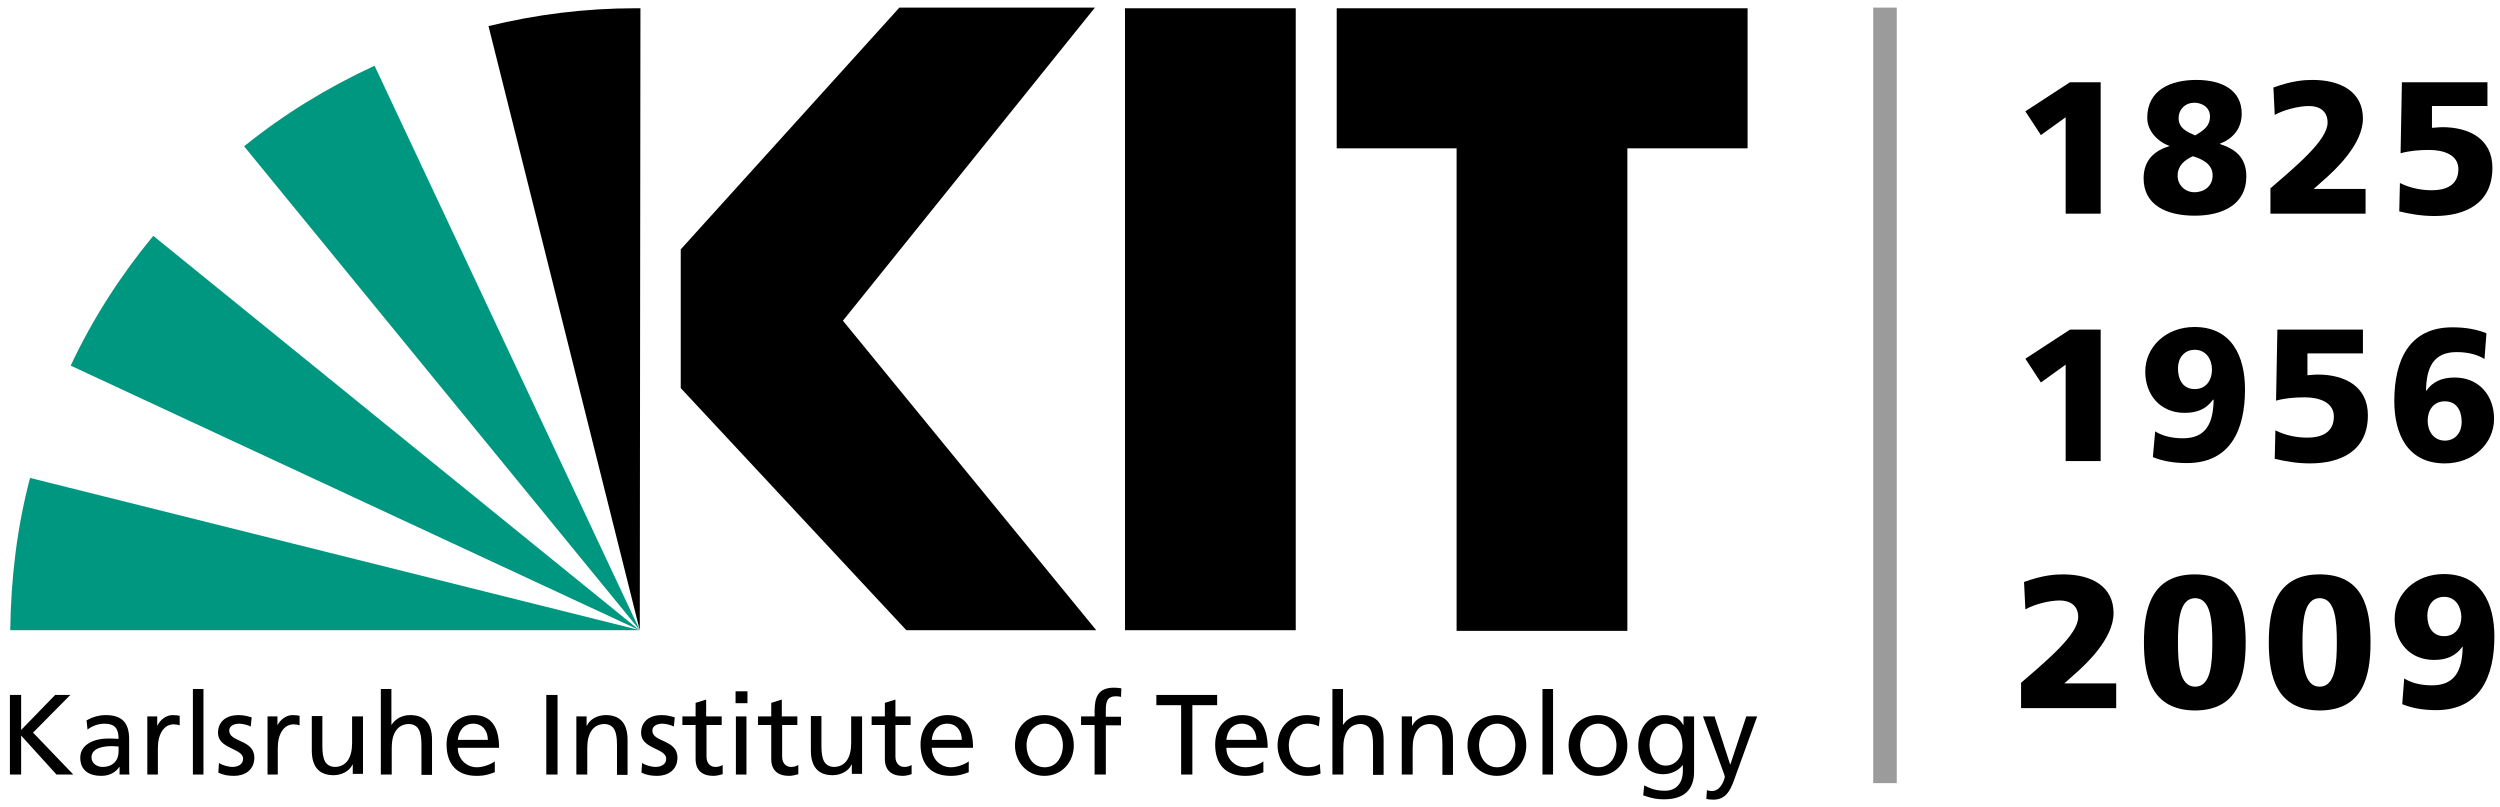
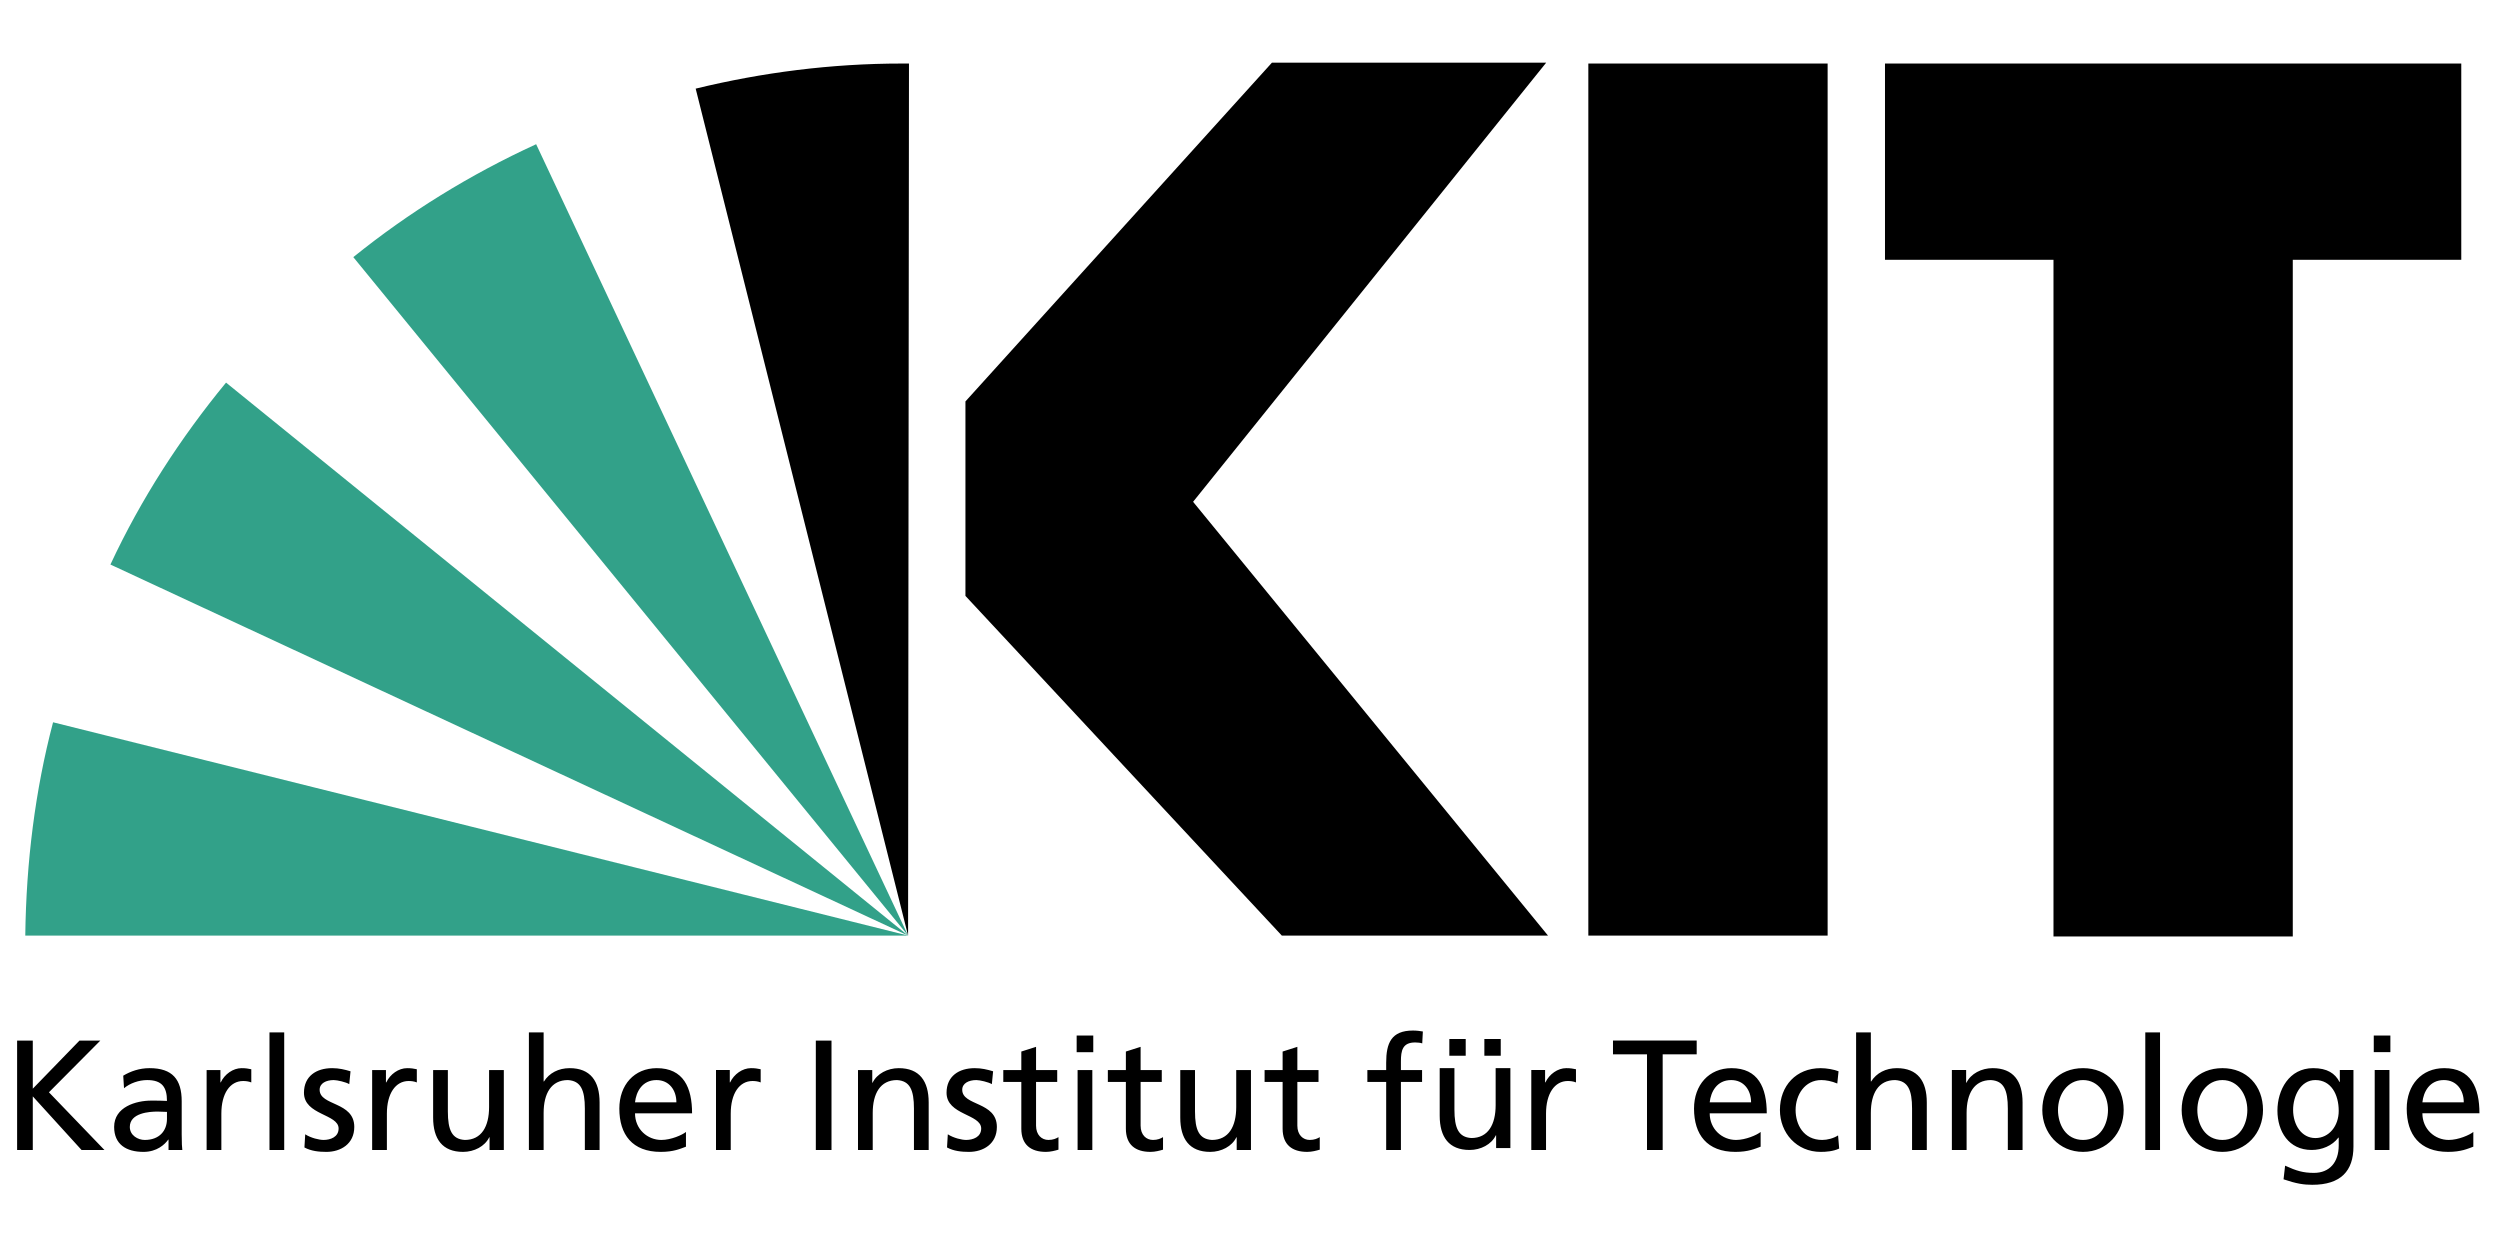
- <svg xmlns="http://www.w3.org/2000/svg" version="1.1" id="Ebene_1" x="0px" y="0px" viewBox="0 0 756.9 244.1" style="enable-background:new 0 0 756.9 244.1;" xml:space="preserve">
-   <style type="text/css">
- 	.st0{fill-rule:evenodd;clip-rule:evenodd;}
- 	.st1{fill-rule:evenodd;clip-rule:evenodd;fill:#009781;}
- 	.st2{fill:none;stroke:#9B9B9B;stroke-width:7.125;}
- </style>
-   <g>
-     <path class="st0" d="M331.9,190.8h-57.5l-68.3-73.3v-42l66.2-73.2h59.2l-76.3,94.8L331.9,190.8L331.9,190.8L331.9,190.8z    M392.3,190.8h-51.7V2.5h51.7V190.8L392.3,190.8L392.3,190.8z M529.1,2.5H404.7v42.4H441V191h51.7V44.9h36.4V2.5L529.1,2.5   L529.1,2.5z" />
-     <polygon class="st0" points="193.7,190.8 193.7,190.8 193.7,190.8 193.7,190.8 193.7,190.8  " />
-     <polygon class="st0" points="193.7,190.8 193.7,190.8 193.7,190.8 193.7,190.8 193.7,190.8  " />
-     <path class="st1" d="M46.4,71.4c-9.9,12-18.4,25.2-25,39.3l172.2,80.1L46.4,71.4L46.4,71.4L46.4,71.4z" />
-     <path class="st1" d="M193.7,190.8L113.4,19.9c-14.3,6.6-27.5,14.7-39.5,24.4L193.7,190.8L193.7,190.8L193.7,190.8L193.7,190.8z" />
-     <path class="st0" d="M193.7,190.8l0.2-188.3c-0.6,0-1,0-1.5,0c-15.3,0-30.2,1.9-44.5,5.4L193.7,190.8L193.7,190.8L193.7,190.8   L193.7,190.8z" />
-     <polygon class="st0" points="193.7,190.8 193.7,190.8 193.7,190.8 193.7,190.8 193.7,190.8 193.7,190.8  " />
-     <polygon class="st0" points="193.7,190.8 193.7,190.8 193.7,190.8 193.7,190.8 193.7,190.8 193.7,190.8  " />
-     <path class="st1" d="M9.1,144.7c-3.9,14.7-5.8,30.2-6,46.1h190.6L9.1,144.7L9.1,144.7L9.1,144.7z" />
-     <polygon points="3,234.5 6.4,234.5 6.4,222.7 17.1,234.5 22.2,234.5 10,221.8 21.3,210.4 16.7,210.4 6.4,221 6.4,210.4 3,210.4    3,234.5 3,234.5  " />
-     <path d="M35.9,227.6c0,2.6-1.7,4.6-4.9,4.6c-1.5,0-3.3-1-3.3-2.9c0-3.1,4.3-3.4,6.1-3.4c0.7,0,1.4,0.1,2.1,0.1V227.6L35.9,227.6   L35.9,227.6z M26.5,220.9c1.3-1.1,3.3-1.8,5.1-1.8c3.2,0,4.3,1.5,4.3,4.6c-1.3-0.1-2.2-0.1-3.4-0.1c-3.3,0-8.2,1.4-8.2,5.8   c0,3.8,2.6,5.5,6.4,5.5c3,0,4.7-1.6,5.4-2.7h0.1v2.3h3c-0.1-0.5-0.1-1.4-0.1-3.4v-7.3c0-4.8-2-7.3-7.1-7.3c-2.2,0-4.2,0.7-5.8,1.6   L26.5,220.9L26.5,220.9L26.5,220.9z" />
-     <path d="M44.6,234.5h3.2v-8c0-4.4,1.9-7.2,4.8-7.2c0.6,0,1.2,0.1,1.8,0.3v-2.9c-0.7-0.1-1.2-0.2-2.1-0.2c-1.9,0-3.7,1.3-4.6,3.1   h-0.1v-2.7h-3V234.5L44.6,234.5L44.6,234.5z" />
-     <polygon points="58.4,234.5 61.6,234.5 61.6,208.6 58.4,208.6 58.4,234.5 58.4,234.5  " />
-     <path d="M66.1,233.9c1.5,0.8,3.2,1,4.8,1c3.1,0,6.1-1.7,6.1-5.5c0-5.6-7.6-4.6-7.6-8.2c0-1.4,1.4-2.1,3.1-2.1   c0.8,0,2.7,0.4,3.4,0.9l0.3-2.8c-1.3-0.4-2.5-0.7-4-0.7c-3.5,0-6.2,1.8-6.2,5.4c0,4.9,7.6,4.6,7.6,7.8c0,1.9-1.8,2.5-3.3,2.5   c-0.9,0-2.8-0.4-4-1.2L66.1,233.9L66.1,233.9L66.1,233.9z" />
-     <path d="M80.9,234.5h3.2v-8c0-4.4,1.9-7.2,4.8-7.2c0.6,0,1.2,0.1,1.8,0.3v-2.9c-0.7-0.1-1.2-0.2-2.1-0.2c-1.9,0-3.7,1.3-4.6,3.1H84   v-2.7h-3V234.5L80.9,234.5L80.9,234.5z" />
-     <path d="M109.8,216.9h-3.2v8.1c0,4.3-1.7,7.2-5.3,7.2c-2.8-0.2-3.7-2.2-3.7-6.3v-9.1h-3.2v10.4c0,4.7,2,7.5,6.6,7.5   c2.4,0,4.8-1.2,5.7-3.2h0.1v2.8h3.1V216.9L109.8,216.9L109.8,216.9z" />
-     <path d="M115.4,234.5h3.2v-8.1c0-4.3,1.7-7.2,5.3-7.2c2.8,0.2,3.7,2.2,3.7,6.3v9.1h3.2V224c0-4.7-2-7.5-6.6-7.5   c-2.4,0-4.5,1.1-5.6,2.9h-0.1v-10.8h-3.2V234.5L115.4,234.5L115.4,234.5z" />
-     <path d="M138.6,224c0.2-2.3,1.5-4.9,4.7-4.9c2.8,0,4.4,2.2,4.4,4.9H138.6L138.6,224L138.6,224z M149.8,230.5   c-0.8,0.7-3.3,1.8-5.4,1.8c-3.1,0-5.8-2.4-5.8-5.9h12.5c0-5.6-1.9-9.9-7.7-9.9c-5,0-8.2,3.7-8.2,8.9c0,5.7,2.9,9.5,9.1,9.5   c2.9,0,4.3-0.7,5.5-1.1V230.5L149.8,230.5L149.8,230.5z" />
-     <polygon points="165.4,234.5 168.8,234.5 168.8,210.4 165.4,210.4 165.4,234.5 165.4,234.5  " />
-     <path d="M174.6,234.5h3.2v-8.1c0-4.3,1.7-7.2,5.3-7.2c2.8,0.2,3.7,2.2,3.7,6.3v9.1h3.2V224c0-4.7-2-7.5-6.6-7.5   c-2.4,0-4.8,1.2-5.7,3.2h-0.1v-2.8h-3.1V234.5L174.6,234.5L174.6,234.5z" />
-     <path d="M194.2,233.9c1.5,0.8,3.2,1,4.8,1c3.1,0,6.1-1.7,6.1-5.5c0-5.6-7.6-4.6-7.6-8.2c0-1.4,1.4-2.1,3.1-2.1   c0.8,0,2.7,0.4,3.4,0.9l0.3-2.8c-1.3-0.4-2.5-0.7-4-0.7c-3.5,0-6.2,1.8-6.2,5.4c0,4.9,7.6,4.6,7.6,7.8c0,1.9-1.8,2.5-3.3,2.5   c-0.9,0-2.8-0.4-4-1.2L194.2,233.9L194.2,233.9L194.2,233.9z" />
-     <path d="M218.4,216.9h-4.6v-5.1l-3.2,1v4.1h-4v2.6h4v10.3c0,3.5,2.1,5.1,5.4,5.1c1,0,2-0.3,2.8-0.5v-2.8c-0.5,0.3-1.2,0.6-2.2,0.6   c-1.5,0-2.7-1.1-2.7-3.1v-9.6h4.6V216.9L218.4,216.9L218.4,216.9z" />
-     <path d="M226.3,209.3h-3.6v3.6h3.6V209.3L226.3,209.3L226.3,209.3z M222.8,234.5h3.2v-17.6h-3.2V234.5L222.8,234.5L222.8,234.5z" />
-     <path d="M241.3,216.9h-4.6v-5.1l-3.2,1v4.1h-4v2.6h4v10.3c0,3.5,2.1,5.1,5.4,5.1c1,0,2-0.3,2.8-0.5v-2.8c-0.5,0.3-1.2,0.6-2.2,0.6   c-1.5,0-2.7-1.1-2.7-3.1v-9.6h4.6V216.9L241.3,216.9L241.3,216.9z" />
-     <path d="M260.9,216.9h-3.2v8.1c0,4.3-1.7,7.2-5.3,7.2c-2.8-0.2-3.7-2.2-3.7-6.3v-9.1h-3.2v10.4c0,4.7,2,7.5,6.6,7.5   c2.4,0,4.8-1.2,5.7-3.2h0.1v2.8h3.1V216.9L260.9,216.9L260.9,216.9z" />
-     <path d="M275.7,216.9h-4.6v-5.1l-3.2,1v4.1h-4v2.6h4v10.3c0,3.5,2.1,5.1,5.4,5.1c1,0,2-0.3,2.7-0.5v-2.8c-0.5,0.3-1.2,0.6-2.2,0.6   c-1.5,0-2.7-1.1-2.7-3.1v-9.6h4.6V216.9L275.7,216.9L275.7,216.9z" />
-     <path d="M282.1,224c0.2-2.3,1.5-4.9,4.7-4.9c2.8,0,4.4,2.2,4.4,4.9H282.1L282.1,224L282.1,224z M293.3,230.5   c-0.8,0.7-3.3,1.8-5.4,1.8c-3.1,0-5.8-2.4-5.8-5.9h12.5c0-5.6-1.9-9.9-7.7-9.9c-5,0-8.2,3.7-8.2,8.9c0,5.7,2.9,9.5,9.1,9.5   c2.9,0,4.3-0.7,5.5-1.1V230.5L293.3,230.5L293.3,230.5z" />
-     <path d="M310.8,225.7c0-3.3,2-6.6,5.5-6.6c3.4,0,5.5,3.2,5.5,6.6c0,3.1-1.7,6.6-5.5,6.6C312.5,232.3,310.8,228.8,310.8,225.7   L310.8,225.7L310.8,225.7z M307.3,225.7c0,5,3.6,9.2,8.9,9.2c5.3,0,8.9-4.2,8.9-9.2c0-5.3-3.6-9.2-8.9-9.2   C310.9,216.5,307.3,220.3,307.3,225.7L307.3,225.7L307.3,225.7z" />
-     <path d="M331.6,234.5h3.2v-14.9h4.6v-2.6h-4.6V215c0-2.4,0.3-4.2,3.1-4.2c0.6,0,1.2,0.1,1.5,0.2l0.1-2.6c-0.7-0.1-1.3-0.2-2.2-0.2   c-4.8,0-5.9,2.8-5.9,7.1v1.6h-4.1v2.6h4.1V234.5L331.6,234.5L331.6,234.5z" />
-     <polygon points="357.6,234.5 361,234.5 361,213.5 368.5,213.5 368.5,210.4 350.1,210.4 350.1,213.5 357.6,213.5 357.6,234.5    357.6,234.5  " />
-     <path d="M371.3,224c0.2-2.3,1.5-4.9,4.7-4.9c2.8,0,4.4,2.2,4.4,4.9H371.3L371.3,224L371.3,224z M382.5,230.5   c-0.8,0.7-3.3,1.8-5.4,1.8c-3.1,0-5.8-2.4-5.8-5.9h12.5c0-5.6-1.9-9.9-7.7-9.9c-5,0-8.2,3.7-8.2,8.9c0,5.7,2.9,9.5,9.1,9.5   c2.9,0,4.3-0.7,5.5-1.1V230.5L382.5,230.5L382.5,230.5z" />
-     <path d="M399.6,217.2c-0.9-0.4-2.6-0.7-3.9-0.7c-5.4,0-8.9,3.9-8.9,9.2c0,5,3.6,9.2,8.9,9.2c1.2,0,2.7-0.1,4.1-0.7l-0.2-2.9   c-1,0.7-2.4,1-3.5,1c-4.2,0-5.9-3.4-5.9-6.6c0-3.3,2-6.6,5.6-6.6c1,0,2.3,0.2,3.5,0.8L399.6,217.2L399.6,217.2L399.6,217.2z" />
-     <path d="M403.5,234.5h3.2v-8.1c0-4.3,1.7-7.2,5.3-7.2c2.8,0.2,3.7,2.2,3.7,6.3v9.1h3.2V224c0-4.7-2-7.5-6.6-7.5   c-2.4,0-4.5,1.1-5.6,2.9h-0.1v-10.8h-3.2V234.5L403.5,234.5L403.5,234.5z" />
-     <path d="M424.5,234.5h3.2v-8.1c0-4.3,1.7-7.2,5.3-7.2c2.8,0.2,3.7,2.2,3.7,6.3v9.1h3.2V224c0-4.7-2-7.5-6.6-7.5   c-2.4,0-4.8,1.2-5.7,3.2h-0.1v-2.8h-3.1V234.5L424.5,234.5L424.5,234.5z" />
-     <path d="M447.8,225.7c0-3.3,2-6.6,5.5-6.6c3.4,0,5.5,3.2,5.5,6.6c0,3.1-1.7,6.6-5.5,6.6C449.5,232.3,447.8,228.8,447.8,225.7   L447.8,225.7L447.8,225.7z M444.3,225.7c0,5,3.6,9.2,8.9,9.2c5.3,0,8.9-4.2,8.9-9.2c0-5.3-3.6-9.2-8.9-9.2   C447.9,216.5,444.3,220.3,444.3,225.7L444.3,225.7L444.3,225.7z" />
-     <polygon points="467,234.5 470.2,234.5 470.2,208.6 467,208.6 467,234.5 467,234.5  " />
-     <path d="M478.4,225.7c0-3.3,2-6.6,5.5-6.6c3.4,0,5.5,3.2,5.5,6.6c0,3.1-1.7,6.6-5.5,6.6C480.1,232.3,478.4,228.8,478.4,225.7   L478.4,225.7L478.4,225.7z M474.9,225.7c0,5,3.6,9.2,8.9,9.2c5.3,0,8.9-4.2,8.9-9.2c0-5.3-3.6-9.2-8.9-9.2   C478.5,216.5,474.9,220.3,474.9,225.7L474.9,225.7L474.9,225.7z" />
-     <path d="M504.3,231.8c-3,0-4.9-2.9-4.9-6.2c0-3,1.6-6.5,4.9-6.5c3.4,0,5.1,3.1,5.1,6.8C509.4,229.2,507.3,231.8,504.3,231.8   L504.3,231.8L504.3,231.8z M512.7,216.9h-3v2.6h-0.1c-1-1.9-2.7-3-5.8-3c-5.3,0-7.8,4.8-7.8,9.3c0,4.5,2.5,8.6,7.5,8.6   c2.2,0,4.5-0.9,5.9-2.7h0.1v1.7c0,3.7-2,6-5.4,6c-2.4,0-3.9-0.4-6.3-1.6l-0.3,3c2.8,1,4.4,1.2,6.3,1.2c6.3,0,9.1-3.1,9.1-8.4V216.9   L512.7,216.9L512.7,216.9z" />
-     <path d="M516.6,241.9c0.6,0.1,1.2,0.2,2.2,0.2c4.3,0,5.5-3.9,6.7-7.3l6.5-17.9h-3.3l-4.8,14.5h-0.1l-4.7-14.5h-3.5l6,16.4   c0.2,0.6,0.6,1.5,0.6,1.9c0,0.3-1,4.3-3.9,4.3c-0.6,0-1.1-0.1-1.5-0.3L516.6,241.9L516.6,241.9L516.6,241.9z" />
-     <line class="st2" x1="570.7" y1="2.3" x2="570.7" y2="237.1" />
-     <g>
-       <path d="M625.4,35.5l-7.5,5.4l-4.7-7.2l13.5-8.8h9.3v39.8h-10.6V35.5z" />
-       <path d="M656.9,44.2c-3.7-1.3-6.8-4.6-6.8-8.5c0-8.5,7.1-11.5,14.9-11.5c7.9,0,13.7,3.2,13.7,10.2c0,4.9-3.1,7.8-6.6,9.1v0.1    c4.3,1.4,8,3.8,8,9.8c0,8.6-7.3,11.9-15.6,11.9c-8.6,0-15.5-3.2-15.5-11.3C649,48.2,652.6,45.5,656.9,44.2L656.9,44.2z     M664.4,58.2c3,0,5.5-1.9,5.5-5.1c0-3.5-3.3-5-6-5.8c-2.6,1.2-4.6,2.9-4.6,5.9C659.3,56.1,661.6,58.2,664.4,58.2z M664.6,41    c2.8-1.6,4.5-3,4.5-5.7c0-2.9-2.5-4.2-4.8-4.2c-2.6,0-4.7,1.9-4.7,4.7C659.6,38.8,662.1,39.9,664.6,41z" />
-       <path d="M687.3,57.1c8.1-7,17.4-14.7,17.4-20c0-3.5-2.5-5-5.6-5c-3.4,0-8,1.3-10.4,2.7l-0.4-8.3c5.7-2.1,9.5-2.3,11.8-2.3    c8.9,0,15.3,3.8,15.3,11.7c0,7.8-8.4,15.6-12.1,18.8l-2.8,2.5h15.7v7.5h-28.8V57.1z" />
-       <path d="M727.2,24.9h25.9v7.2h-16.8v6.6c1.5-0.1,2.5-0.2,3.1-0.2c8.1,0,15.2,3.5,15.2,12.3c0,11.1-8.6,14.6-17.5,14.6    c-3.9,0-7.4-0.6-10.7-1.4l0.2-8.6c3,1.5,6.3,2.2,9.7,2.2c3.9,0,8-1.3,8-6.4c0-4.4-4.6-5.8-8.8-5.8c-2.9,0-5.8,0.2-8.7,1    L727.2,24.9z" />
-     </g>
-     <g>
-       <path d="M625.4,110.4l-7.5,5.4l-4.7-7.2l13.5-8.8h9.3v39.8h-10.6V110.4z" />
-       <path d="M652.5,130.6c1.7,1.1,4.5,2.1,8.4,2.1c7.1,0,9.2-4.7,9.3-11.7H670c-1.9,2.7-4.6,4-8.6,4c-7.3,0-11.9-5.4-11.9-12.5    c0-7.4,6.2-13.5,14.9-13.5c11.3,0,15.3,8.9,15.3,18.9c0,12.2-4.4,22.3-17.6,22.3c-4,0-7.3-0.6-10.3-1.8L652.5,130.6z M664.5,105.9    c-3.3,0-5.1,2.6-5.1,5.6c0,3.3,1.4,6.3,5.1,6.3c3.5,0,5.2-2.8,5.2-5.9C669.7,108.8,667.9,105.9,664.5,105.9z" />
-       <path d="M689.5,99.8h25.9v7.2h-16.8v6.6c1.5-0.1,2.5-0.2,3.1-0.2c8.1,0,15.2,3.5,15.2,12.3c0,11.1-8.6,14.6-17.5,14.6    c-3.9,0-7.4-0.6-10.7-1.4l0.2-8.6c3,1.5,6.3,2.2,9.7,2.2c3.9,0,8-1.3,8-6.4c0-4.4-4.6-5.8-8.8-5.8c-2.9,0-5.8,0.2-8.7,1    L689.5,99.8z" />
-       <path d="M752.2,108.7c-1.7-1.1-4.5-2.1-8.4-2.1c-7.1,0-9.2,4.7-9.3,11.7h0.1c1.9-2.7,4.6-4,8.6-4c7.3,0,11.9,5.4,11.9,12.5    c0,7.4-6.2,13.5-14.9,13.5c-11.3,0-15.3-8.9-15.3-18.9c0-12.2,4.4-22.3,17.6-22.3c4,0,7.3,0.6,10.3,1.8L752.2,108.7z M740.2,133.4    c3.3,0,5.1-2.6,5.1-5.6c0-3.3-1.4-6.3-5.1-6.3c-3.5,0-5.2,2.8-5.2,5.9C735,130.5,736.8,133.4,740.2,133.4z" />
-     </g>
-     <g>
-       <path d="M611.8,206.8c8.1-7,17.4-14.7,17.4-20c0-3.5-2.5-5-5.6-5c-3.4,0-8,1.3-10.4,2.7l-0.4-8.3c5.7-2.1,9.5-2.3,11.8-2.3    c8.9,0,15.3,3.8,15.3,11.7c0,7.8-8.4,15.6-12.1,18.8l-2.8,2.5h15.7v7.5h-28.8V206.8z" />
-       <path d="M649.1,194.5c0-10.3,2.3-20.6,15.4-20.6c13.2,0,15.4,10.3,15.4,20.6s-2.3,20.6-15.4,20.6    C651.4,215,649.1,204.8,649.1,194.5z M669.8,194.5c0-6.3-0.4-13.4-5.2-13.4c-4.8,0-5.2,7.1-5.2,13.4c0,6.3,0.4,13.4,5.2,13.4    C669.4,207.9,669.8,200.8,669.8,194.5z" />
-       <path d="M686.9,194.5c0-10.3,2.3-20.6,15.4-20.6c13.2,0,15.4,10.3,15.4,20.6s-2.3,20.6-15.4,20.6    C689.2,215,686.9,204.8,686.9,194.5z M707.5,194.5c0-6.3-0.4-13.4-5.2-13.4c-4.8,0-5.2,7.1-5.2,13.4c0,6.3,0.4,13.4,5.2,13.4    C707.1,207.9,707.5,200.8,707.5,194.5z" />
-       <path d="M727.9,205.4c1.7,1.1,4.5,2.1,8.4,2.1c7.1,0,9.2-4.7,9.3-11.7h-0.1c-1.9,2.7-4.6,4-8.6,4c-7.3,0-11.9-5.4-11.9-12.5    c0-7.4,6.2-13.5,14.9-13.5c11.3,0,15.3,8.9,15.3,18.9c0,12.2-4.4,22.3-17.6,22.3c-4,0-7.3-0.6-10.3-1.8L727.9,205.4z M740,180.7    c-3.3,0-5.1,2.6-5.1,5.6c0,3.3,1.4,6.3,5.1,6.3c3.5,0,5.2-2.8,5.2-5.9C745.1,183.6,743.4,180.7,740,180.7z" />
-     </g>
-   </g>
+ <svg xmlns="http://www.w3.org/2000/svg" height="500" width="1000" version="1.0">
+   <path d="m984.51,25.416-230.514,0,0,78.511,67.398,0,0,270.666,95.719,0,0-270.666,67.397,0,0-78.511zm-253.458,348.819h-95.719v-348.819h95.719v348.819zm-111.852,0-106.474,0-126.55-135.871,0-77.794,122.606-135.513,109.701,0-141.248,175.665,141.965,173.513z" fill-rule="evenodd" fill="#000" />
+   <path d="m363.233,374.235,0,0,0,0,0,0z" fill-rule="evenodd" fill="#000" />
+   <path d="m363.233,374.235,0,0,0,0,0,0z" fill-rule="evenodd" fill="#000" />
+   <path d="M90.416,153.041c-18.284,22.227-34.057,46.605-46.247,72.775l319.064,148.418-272.817-221.193z" fill-rule="evenodd" fill="#32a189" />
+   <path d="M363.233,374.235,214.456,57.681c-26.529,12.189-50.907,27.246-73.134,45.171l221.91,271.383z" fill-rule="evenodd" fill="#32a189" />
+   <path d="m363.233,374.235,0.358-348.819h-2.868c-28.322,0-55.926,3.585-82.455,10.038l84.964,338.781z" fill-rule="evenodd" fill="#000" />
+   <path d="m363.233,374.235,0,0,0,0,0,0,0,0z" fill-rule="evenodd" fill="#000" />
+   <path d="m363.233,374.235,0,0,0,0,0,0,0,0z" fill-rule="evenodd" fill="#000" />
+   <path d="M21.226,288.912c-7.17,27.246-10.755,55.926-11.113,85.322h353.121l-342.007-85.322z" fill-rule="evenodd" fill="#32a189" />
+   <path fill-rule="nonzero" fill="#000" d="m989.331,452.778c-1.442,1.191-5.956,3.198-9.843,3.198-5.581,0-10.533-4.326-10.533-10.658h22.822c0-10.283-3.449-18.058-14.107-18.058-9.028,0-14.986,6.71-14.986,16.177,0,10.408,5.205,17.315,16.553,17.315,5.266,0,7.837-1.265,10.094-2.08v-5.894zm-20.377-11.849c0.439-4.138,2.821-8.904,8.59-8.904,5.078,0,7.962,4.012,7.962,8.904h-16.552zm-19.072,19.059,5.893,0,0-31.976-5.893,0,0,31.976zm6.27-45.769-6.646,0,0,6.646,6.646,0,0-6.646zm-376.419,1.388,6.551,0,0,6.677-6.551,0zm14.013,0,6.551,0,0,6.677-6.551,0zm18.771,44.381,5.894,0,0-14.546c0-8.024,3.449-13.041,8.715-13.041,1.004,0,2.195,0.125,3.261,0.564v-5.266c-1.254-0.251-2.133-0.44-3.887-0.44-3.386,0-6.772,2.384-8.34,5.706h-0.125v-4.954h-5.517v31.976zm-8.364-32.74-5.894,0,0,14.797c0,7.775-3.009,13.167-9.718,13.167-5.141-0.314-6.771-3.95-6.771-11.411v-16.553h-5.894v18.998c0,8.589,3.699,13.742,11.976,13.742,4.451,0,8.715-2.205,10.471-5.842h0.125v5.079h5.705v-31.976zm-317.754,32.74,5.894,0,0-14.546c0-8.024,3.449-13.041,8.715-13.041,1.004,0,2.195,0.125,3.261,0.564v-5.266c-1.254-0.251-2.133-0.44-3.887-0.44-3.386,0-6.772,2.384-8.34,5.706h-0.125v-4.954h-5.517v31.976zm654.981-31.976-5.455,0,0,4.766-0.125,0c-1.755-3.449-4.89-5.519-10.533-5.519-9.656,0-14.296,8.778-14.296,16.992,0,8.276,4.515,15.737,13.67,15.737,4.075,0,8.213-1.63,10.721-4.952h0.125v3.135c0,6.782-3.699,10.983-9.906,10.983-4.326,0-7.022-0.816-11.537-2.885l-0.626,5.455c5.141,1.756,8.087,2.195,11.473,2.195,11.474,0,16.489-5.581,16.489-15.309v-30.598zm-15.236,27.212c-5.517,0-8.902-5.266-8.902-11.286,0-5.455,2.946-11.912,8.902-11.912,6.27,0,9.342,5.705,9.342,12.351,0,5.957-3.824,10.847-9.342,10.847zm-53.481-11.223c0,9.155,6.646,16.752,16.302,16.752,9.594,0,16.239-7.597,16.239-16.752,0-9.718-6.521-16.741-16.239-16.741-9.781,0-16.302,7.022-16.302,16.741zm6.271,0c0-6.081,3.698-11.975,10.031-11.975,6.27,0,9.97,5.894,9.97,11.975,0,5.706-3.073,11.976-9.97,11.976-6.96,0-10.031-6.27-10.031-11.976zm-20.817,15.988,5.894,0,0-47.023-5.894,0,0,47.023zm-41.193-15.988c0,9.155,6.646,16.752,16.302,16.752,9.593,0,16.239-7.597,16.239-16.752,0-9.718-6.521-16.741-16.239-16.741-9.781,0-16.302,7.022-16.302,16.741zm6.271,0c0-6.081,3.698-11.975,10.031-11.975,6.27,0,9.97,5.894,9.97,11.975,0,5.706-3.072,11.976-9.97,11.976-6.96,0-10.031-6.27-10.031-11.976zm-42.447,15.988,5.894,0,0-14.797c0-7.773,3.01-13.166,9.718-13.166,5.141,0.313,6.771,3.95,6.771,11.411v16.552h5.894v-18.997c0-8.59-3.699-13.732-11.974-13.732-4.452,0-8.716,2.195-10.471,5.831h-0.125v-5.079h-5.706v31.976zm-38.308,0,5.894,0,0-14.797c0-7.773,3.01-13.166,9.718-13.166,5.141,0.313,6.771,3.95,6.771,11.411v16.552h5.894v-18.997c0-8.59-3.699-13.732-11.975-13.732-4.452,0-8.151,1.944-10.283,5.33h-0.125v-19.624h-5.894v47.023zm-7.022-31.473c-1.692-0.69-4.765-1.255-7.147-1.255-9.781,0-16.302,7.022-16.302,16.741,0,9.155,6.646,16.752,16.302,16.752,2.131,0,4.954-0.189,7.399-1.327l-0.439-5.266c-1.819,1.191-4.326,1.817-6.332,1.817-7.587,0-10.66-6.27-10.66-11.976,0-6.081,3.7-11.975,10.283-11.975,1.88,0,4.137,0.439,6.395,1.379l0.501-4.889zm-31.161,24.264c-1.442,1.191-5.956,3.198-9.843,3.198-5.581,0-10.534-4.326-10.534-10.658h22.822c0-10.283-3.449-18.058-14.107-18.058-9.028,0-14.986,6.71-14.986,16.177,0,10.408,5.205,17.315,16.553,17.315,5.266,0,7.837-1.265,10.094-2.08v-5.894zm-20.377-11.849c0.439-4.138,2.821-8.904,8.59-8.904,5.078,0,7.962,4.012,7.962,8.904h-16.552zm-25.08,19.059,6.27,0,0-38.246,13.606,0,0-5.517-33.481,0,0,5.517,13.606,0,0,38.246zm-104.328,0,5.894,0,0-27.21,8.464,0,0-4.766-8.464,0,0-3.447c0-4.328,0.626-7.587,5.704-7.587,1.004,0,2.133,0.125,2.823,0.376l0.25-4.764c-1.191-0.189-2.445-0.376-3.95-0.376-8.714,0-10.721,5.079-10.721,12.853v2.946h-7.525v4.766h7.525v27.21zm-27.065-31.976-8.465,0,0-9.278-5.894,1.88,0,7.398-7.211,0,0,4.766,7.211,0,0,18.684c0,6.395,3.761,9.289,9.843,9.289,1.881,0,3.699-0.501,5.016-0.888v-5.016c-0.877,0.565-2.195,1.129-4.014,1.129-2.695,0-4.952-2.006-4.952-5.705v-17.493h8.465v-4.766zm-27.024,0-5.894,0,0,14.797c0,7.775-3.009,13.167-9.718,13.167-5.141-0.314-6.771-3.95-6.771-11.411v-16.553h-5.894v18.998c0,8.589,3.699,13.742,11.976,13.742,4.451,0,8.715-2.205,10.471-5.842h0.125v5.079h5.705v-31.976zm-35.675,0-8.465,0,0-9.278-5.893,1.88,0,7.398-7.211,0,0,4.766,7.211,0,0,18.684c0,6.395,3.761,9.289,9.843,9.289,1.881,0,3.699-0.501,5.016-0.888v-5.016c-0.877,0.565-2.195,1.129-4.014,1.129-2.695,0-4.952-2.006-4.952-5.705v-17.493h8.465v-4.766zm-33.67,31.976,5.893,0,0-31.976-5.893,0,0,31.976zm6.27-45.769-6.646,0,0,6.646,6.646,0,0-6.646zm-14.421,13.793-8.465,0,0-9.278-5.894,1.88,0,7.398-7.211,0,0,4.766,7.211,0,0,18.684c0,6.395,3.761,9.289,9.843,9.289,1.881,0,3.699-0.501,5.016-0.888v-5.016c-0.877,0.565-2.195,1.129-4.014,1.129-2.695,0-4.952-2.006-4.952-5.705v-17.493h8.465v-4.766zm-44.078,30.974c2.696,1.452,5.769,1.766,8.777,1.766,5.706,0,11.161-3.146,11.161-9.979,0-10.22-13.855-8.34-13.855-14.86,0-2.634,2.632-3.887,5.642-3.887,1.38,0,4.891,0.815,6.207,1.63l0.501-5.141c-2.32-0.69-4.576-1.255-7.336-1.255-6.332,0-11.286,3.199-11.286,9.845,0,8.966,13.857,8.463,13.857,14.294,0,3.449-3.322,4.577-6.019,4.577-1.694,0-5.016-0.753-7.336-2.258l-0.314,5.267zm-35.612,1.003,5.894,0,0-14.797c0-7.773,3.01-13.166,9.718-13.166,5.141,0.313,6.771,3.95,6.771,11.411v16.552h5.894v-18.997c0-8.59-3.699-13.732-11.974-13.732-4.452,0-8.716,2.195-10.471,5.831h-0.125v-5.079h-5.706v31.976zm-16.867,0,6.27,0,0-43.763-6.27,0,0,43.763zm-51.948-7.21c-1.443,1.191-5.956,3.198-9.843,3.198-5.581,0-10.533-4.326-10.533-10.658h22.822c0-10.283-3.449-18.058-14.107-18.058-9.028,0-14.986,6.71-14.986,16.177,0,10.408,5.205,17.315,16.553,17.315,5.266,0,7.837-1.265,10.095-2.08v-5.894zm-20.377-11.849c0.439-4.138,2.821-8.904,8.59-8.904,5.079,0,7.962,4.012,7.962,8.904h-16.552zm-42.447,19.059,5.893,0,0-14.797c0-7.773,3.01-13.166,9.718-13.166,5.141,0.313,6.771,3.95,6.771,11.411v16.552h5.894v-18.997c0-8.59-3.699-13.732-11.975-13.732-4.452,0-8.151,1.944-10.283,5.33h-0.125v-19.624h-5.893v47.023zm-10.032-31.976-5.893,0,0,14.797c0,7.775-3.009,13.167-9.718,13.167-5.141-0.314-6.771-3.95-6.771-11.411v-16.553h-5.893v18.998c0,8.589,3.699,13.742,11.976,13.742,4.451,0,8.714-2.205,10.471-5.842h0.125v5.079h5.705v-31.976zm-52.666,31.976,5.894,0,0-14.546c0-8.024,3.449-13.041,8.715-13.041,1.004,0,2.195,0.125,3.261,0.564v-5.266c-1.254-0.251-2.133-0.44-3.887-0.44-3.386,0-6.772,2.384-8.34,5.706h-0.125v-4.954h-5.517v31.976zm-27.086-1.003c2.696,1.452,5.769,1.766,8.777,1.766,5.706,0,11.161-3.146,11.161-9.979,0-10.22-13.856-8.34-13.856-14.86,0-2.634,2.632-3.887,5.642-3.887,1.38,0,4.891,0.815,6.207,1.63l0.501-5.141c-2.32-0.69-4.576-1.255-7.336-1.255-6.332,0-11.286,3.199-11.286,9.845,0,8.966,13.857,8.463,13.857,14.294,0,3.449-3.322,4.577-6.019,4.577-1.694,0-5.016-0.753-7.336-2.258l-0.314,5.267zm-13.982,1.003,5.893,0,0-47.023-5.893,0,0,47.023zm-25.143,0,5.894,0,0-14.546c0-8.024,3.449-13.041,8.714-13.041,1.004,0,2.195,0.125,3.261,0.564v-5.266c-1.254-0.251-2.132-0.44-3.887-0.44-3.386,0-6.772,2.384-8.34,5.706h-0.125v-4.954h-5.517v31.976zm-33.042-24.703c2.382-2.006,5.956-3.26,9.278-3.26,5.895,0,7.901,2.821,7.901,8.339-2.32-0.125-3.95-0.125-6.27-0.125-6.082,0-14.861,2.507-14.861,10.533,0,6.96,4.829,9.979,11.726,9.979,5.391,0,8.526-2.957,9.906-4.901h0.125v4.137h5.517c-0.125-0.94-0.25-2.632-0.25-6.27v-13.229c0-8.715-3.7-13.23-12.853-13.23-4.076,0-7.587,1.255-10.533,3.01l0.314,5.016zm17.179,12.29c0,4.765-3.072,8.401-8.903,8.401-2.696,0-5.956-1.817-5.956-5.203,0-5.644,7.9-6.145,11.097-6.145,1.254,0,2.507,0.125,3.762,0.125v2.823zm-59.94,12.413,6.27,0,0-21.443,19.499,21.443,9.155,0-22.195-23.073,20.565-20.69-8.34,0-18.684,19.249,0-19.249-6.27,0,0,43.763z" />
</svg>
